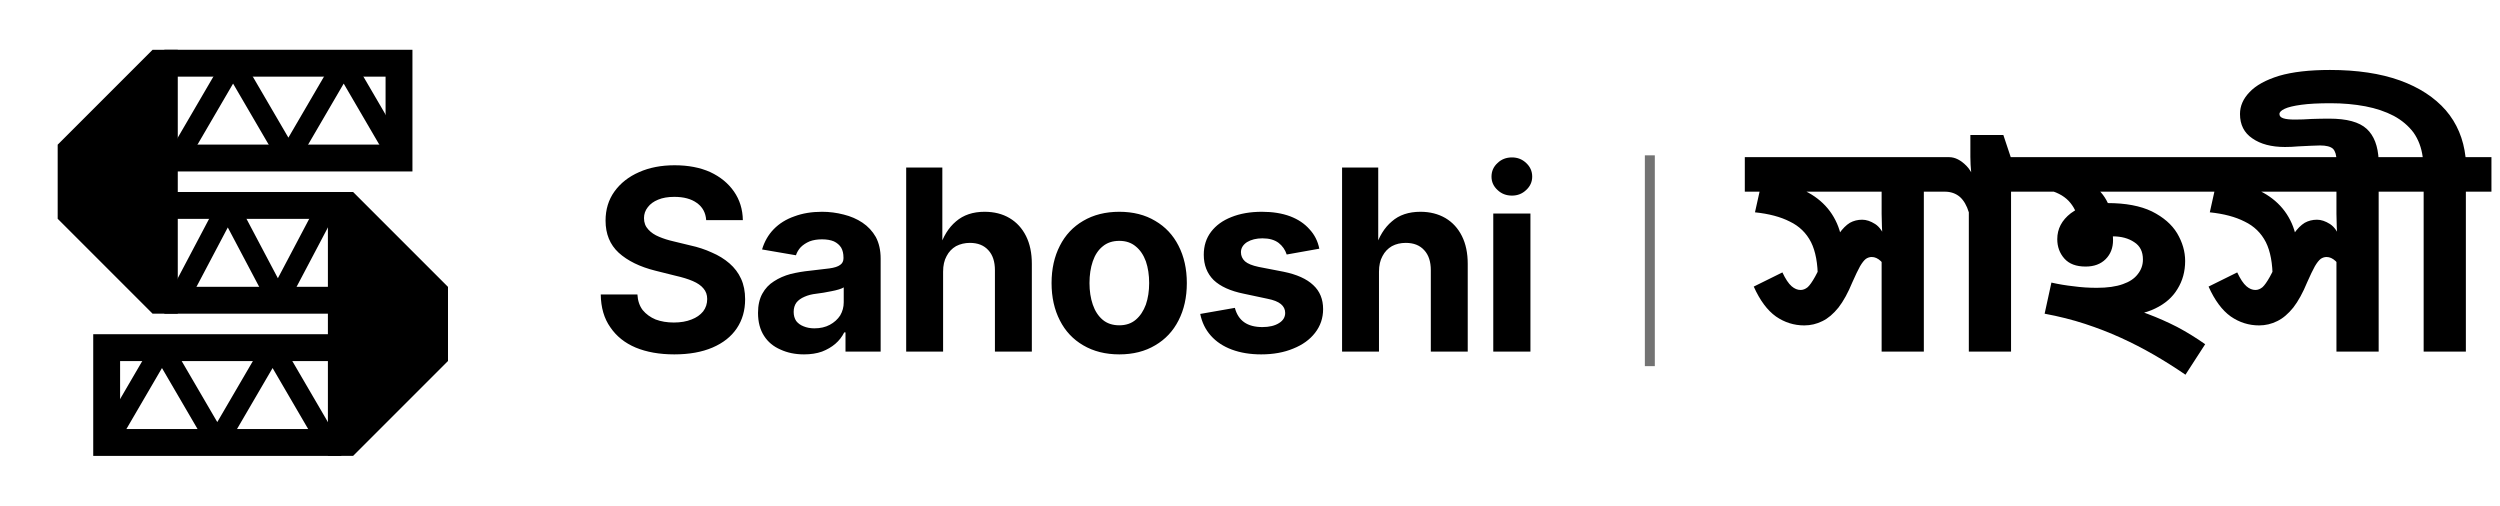
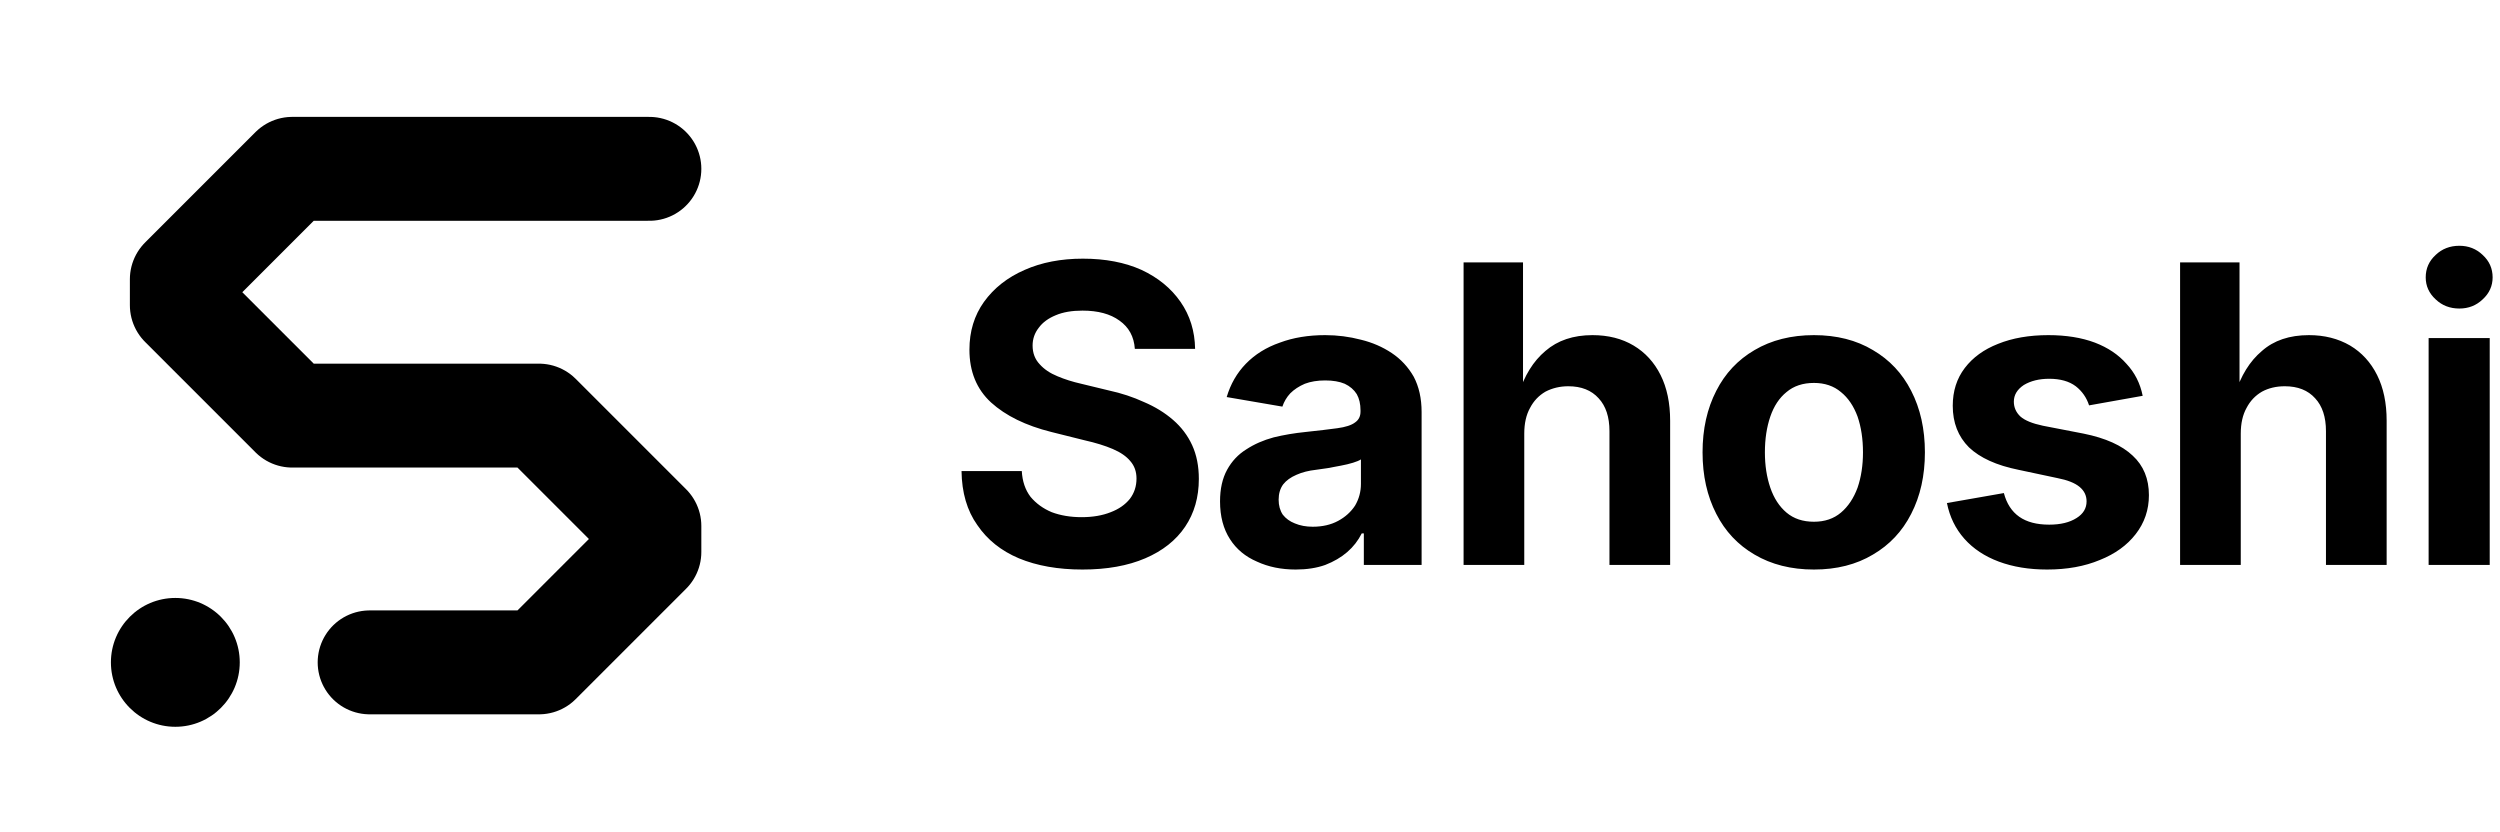
- <svg xmlns="http://www.w3.org/2000/svg" viewBox="0 0 316.41 64" width="316.41" height="64" role="img" aria-label="Sahoshi (সাহসী)">
+ <svg xmlns="http://www.w3.org/2000/svg" viewBox="0 0 192.49 64" width="192.49" height="64" role="img" aria-label="Sahoshi" fill="currentColor">
  <g transform="translate(0 0) scale(1)">
-     <path d="M22.5 40.2L22.5 6.3L19.31 6.3L7.3 18.31L7.3 27.69L19.31 39.7L22.5 39.7L22.5 40.2ZM41.5 23.8L41.5 57.7L44.69 57.7L56.7 45.69L56.7 36.31L44.69 24.3L41.5 24.3L41.5 23.8Z" fill="currentColor" />
-     <path d="M22.5 8H50.5M22.5 20H50.5M22.5 26H41.5M22.5 38H41.5M13.5 44H41.5M13.5 56H41.5M50.5 8V20M13.5 44V56" fill="none" stroke="currentColor" stroke-width="3.4" stroke-linecap="square" />
-     <path d="M22.5 20L29.5 8L36.5 20L43.5 8L50.5 20M22.5 38L28.83 26L35.17 38L41.5 26M13.5 56L20.5 44L27.5 56L34.5 44L41.5 56" fill="none" stroke="currentColor" stroke-width="2.6" stroke-linecap="round" stroke-linejoin="round" />
+     <path d="M50 13L22.5 13L14 21.5L14 23.5L22.5 32L41.5 32L50 40.5L50 42.5L41.5 51L28.46 51" fill="none" stroke="currentColor" stroke-width="8" stroke-linecap="round" stroke-linejoin="round" />
+     <circle cx="13.5" cy="51" r="4.96" fill="currentColor" />
  </g>
-   <path transform="translate(74.69 44.5) scale(0.32)" d="M33.3 1.1Q24.5 1.1 18 -1.6Q11.6 -4.3 8 -9.6Q4.3 -14.8 4.2 -22.6H18.7Q18.9 -18.9 20.8 -16.4Q22.8 -14 25.9 -12.7Q29.1 -11.5 33.1 -11.5Q37.1 -11.5 40.1 -12.7Q43 -13.8 44.7 -15.9Q46.3 -18 46.3 -20.8Q46.3 -23.3 44.8 -25Q43.4 -26.7 40.6 -27.9Q37.8 -29.1 33.8 -30L25.8 -32Q16.6 -34.3 11.3 -39.1Q6.1 -43.9 6.1 -51.8Q6.1 -58.4 9.6 -63.3Q13.2 -68.3 19.4 -71Q25.5 -73.7 33.4 -73.7Q41.5 -73.7 47.5 -71Q53.5 -68.2 56.9 -63.3Q60.3 -58.4 60.4 -52H45.9Q45.6 -56.4 42.2 -58.8Q38.9 -61.2 33.3 -61.2Q29.5 -61.2 26.9 -60.1Q24.2 -59 22.8 -57.1Q21.3 -55.2 21.3 -52.8Q21.3 -50.1 23 -48.3Q24.6 -46.5 27.3 -45.4Q29.9 -44.3 33 -43.6L39.6 -42Q44.2 -41 48.1 -39.2Q52.1 -37.5 55.1 -34.9Q58.1 -32.3 59.7 -28.8Q61.3 -25.3 61.3 -20.7Q61.3 -14.1 58 -9.2Q54.7 -4.3 48.4 -1.6Q42.1 1.1 33.3 1.1ZM84.6 1.1Q79.4 1.1 75.3 -0.8Q71.1 -2.6 68.8 -6.2Q66.4 -9.9 66.4 -15.3Q66.4 -19.8 68.1 -22.9Q69.8 -26 72.7 -27.8Q75.6 -29.7 79.3 -30.7Q83 -31.6 87 -32Q91.7 -32.5 94.6 -32.9Q97.6 -33.3 98.9 -34.3Q100.2 -35.2 100.2 -36.9V-37.2Q100.2 -39.5 99.3 -41.1Q98.3 -42.7 96.4 -43.6Q94.5 -44.4 91.7 -44.4Q88.9 -44.4 86.8 -43.6Q84.7 -42.7 83.3 -41.3Q82 -39.9 81.4 -38.1L68 -40.4Q69.4 -45.1 72.6 -48.4Q75.9 -51.8 80.8 -53.5Q85.6 -55.3 91.7 -55.3Q96.1 -55.3 100.3 -54.2Q104.4 -53.2 107.7 -51Q111 -48.8 113 -45.3Q114.9 -41.7 114.9 -36.8V0H101V-7.6H100.5Q99.2 -5 97 -3.1Q94.8 -1.2 91.7 -0Q88.6 1.1 84.6 1.1ZM88.7 -9.2Q92.2 -9.2 94.8 -10.6Q97.4 -12 98.9 -14.3Q100.3 -16.7 100.3 -19.5V-25.4Q99.7 -25 98.4 -24.6Q97.1 -24.2 95.5 -23.9Q93.8 -23.6 92.3 -23.3Q90.7 -23.1 89.5 -22.9Q86.8 -22.6 84.8 -21.7Q82.7 -20.8 81.6 -19.4Q80.5 -17.9 80.5 -15.7Q80.5 -13.6 81.5 -12.1Q82.6 -10.7 84.4 -10Q86.3 -9.2 88.7 -9.2ZM139.6 -31.6V0H125V-72.8H139.3V-41H138.2Q140.3 -47.8 144.7 -51.5Q149.1 -55.3 156 -55.3Q161.7 -55.3 165.9 -52.8Q170.1 -50.3 172.4 -45.7Q174.7 -41.1 174.7 -34.7V0H160.1V-32.2Q160.1 -37.3 157.5 -40.1Q154.9 -43 150.2 -43Q147.2 -43 144.7 -41.7Q142.3 -40.3 141 -37.8Q139.6 -35.3 139.6 -31.6ZM209.3 1.1Q201.1 1.1 195 -2.5Q189 -6 185.8 -12.3Q182.5 -18.7 182.5 -27.1Q182.5 -35.5 185.8 -41.9Q189 -48.2 195 -51.7Q201.1 -55.3 209.3 -55.3Q217.5 -55.3 223.5 -51.7Q229.5 -48.2 232.7 -41.9Q236 -35.5 236 -27.1Q236 -18.7 232.7 -12.3Q229.5 -6 223.5 -2.5Q217.5 1.1 209.3 1.1ZM209.3 -10.4Q213.2 -10.4 215.8 -12.6Q218.4 -14.8 219.8 -18.6Q221.1 -22.4 221.1 -27.1Q221.1 -31.9 219.8 -35.7Q218.4 -39.5 215.8 -41.6Q213.2 -43.8 209.3 -43.8Q205.3 -43.8 202.7 -41.6Q200.1 -39.5 198.8 -35.7Q197.5 -31.9 197.5 -27.1Q197.5 -22.4 198.8 -18.6Q200.1 -14.8 202.7 -12.6Q205.3 -10.4 209.3 -10.4ZM265.4 1.1Q258.9 1.1 253.8 -0.8Q248.7 -2.7 245.5 -6.3Q242.3 -9.9 241.3 -14.9L255 -17.3Q256 -13.5 258.7 -11.6Q261.4 -9.7 265.9 -9.7Q270 -9.7 272.5 -11.3Q274.9 -12.8 274.9 -15.3Q274.9 -17.4 273.2 -18.8Q271.5 -20.2 267.9 -20.9L258.5 -22.9Q250.6 -24.5 246.6 -28.3Q242.7 -32.2 242.7 -38.3Q242.7 -43.6 245.6 -47.4Q248.5 -51.2 253.6 -53.2Q258.8 -55.3 265.7 -55.3Q272.1 -55.3 276.9 -53.5Q281.6 -51.7 284.5 -48.4Q287.5 -45.2 288.4 -40.7L275.5 -38.4Q274.6 -41.2 272.3 -43Q269.9 -44.8 265.9 -44.8Q262.3 -44.8 259.8 -43.3Q257.4 -41.7 257.4 -39.3Q257.4 -37.2 259 -35.7Q260.6 -34.3 264.4 -33.5L274.2 -31.6Q282.1 -30 286 -26.3Q289.9 -22.7 289.9 -16.8Q289.9 -11.5 286.7 -7.4Q283.6 -3.4 278.1 -1.2Q272.6 1.1 265.4 1.1ZM312 -31.6V0H297.4V-72.8H311.7V-41H310.6Q312.7 -47.8 317.1 -51.5Q321.4 -55.3 328.4 -55.3Q334 -55.3 338.3 -52.8Q342.5 -50.3 344.8 -45.7Q347.1 -41.1 347.1 -34.7V0H332.5V-32.2Q332.5 -37.3 329.9 -40.1Q327.3 -43 322.6 -43Q319.5 -43 317.1 -41.7Q314.7 -40.3 313.4 -37.8Q312 -35.3 312 -31.6ZM357.2 0V-54.6H371.9V0ZM364.6 -61.7Q361.2 -61.7 358.9 -63.9Q356.5 -66.1 356.5 -69.2Q356.5 -72.4 358.9 -74.6Q361.2 -76.8 364.6 -76.8Q367.9 -76.8 370.2 -74.6Q372.6 -72.4 372.6 -69.2Q372.6 -66.1 370.2 -63.9Q367.9 -61.7 364.6 -61.7Z" fill="currentColor" />
-   <rect x="208.18" y="19.66" width="1.26" height="26.68" fill="currentColor" opacity=".55" />
-   <path transform="translate(221.22 44.5) scale(0.39)" d="M43.4 0V-33.8H45.9V-25.4Q44.5 -28.1 43.1 -29.4Q41.7 -30.7 40.2 -30.7Q39.2 -30.7 38.3 -30.1Q37.4 -29.4 36.4 -27.7Q35.4 -25.9 33.9 -22.5Q31.8 -17.4 29.4 -14.3Q26.9 -11.2 24.2 -9.9Q21.4 -8.5 18.3 -8.5Q13.3 -8.5 9.1 -11.4Q4.9 -14.4 1.9 -21.1L11.2 -25.7Q12.7 -22.5 14.2 -21.2Q15.6 -20 17.1 -20Q18.3 -20 19.4 -20.9Q20.4 -21.8 21.8 -24.3Q23.2 -26.8 25.1 -31.5L26.2 -31.8Q27.9 -35.9 29.6 -38.3Q31.3 -40.7 33.1 -41.8Q34.9 -42.8 37.1 -42.8Q39.1 -42.8 41.3 -41.4Q43.5 -40 44.9 -36.1L43.8 -36.2Q43.6 -38.1 43.5 -40.5Q43.4 -43 43.4 -44.7V-51.9H-1V-63.1H65.4V-51.9H57.1V0ZM22.7 -23.6Q22.7 -31.1 20.5 -35.5Q18.2 -40 13.6 -42.2Q9.1 -44.5 2.3 -45.2L4.5 -55.1Q10.4 -55.1 15.2 -53.5Q20 -51.9 23.5 -48.9Q27 -45.9 28.9 -41.6Q30.8 -37.3 30.8 -31.9ZM93.7 -63.1V-51.9H85.4V0H71.7V-45.2Q70.7 -48.5 68.8 -50.2Q66.8 -51.9 63.9 -51.9H63.4V-63.1H65.3Q68.2 -63.1 71 -60.2Q73.8 -57.3 74.2 -51.5H73Q72.7 -54.6 72.5 -57.7Q72.2 -60.8 72.2 -63.2V-70.3H82.9L85.3 -63.1ZM142 7.5Q136.9 4 131.7 1Q126.5 -2 121 -4.5Q115.5 -7 109.4 -9Q103.3 -11 96.3 -12.3L98.5 -22.4Q102 -21.6 105.7 -21.2Q109.3 -20.7 113.2 -20.7Q118.4 -20.7 121.7 -21.9Q124.9 -23 126.5 -25.1Q128.2 -27.2 128.2 -29.9Q128.2 -33.7 125.4 -35.5Q122.6 -37.4 118.4 -37.4Q116.3 -37.4 114.9 -37Q113.5 -36.6 112.8 -35.8Q112.2 -34.9 112.2 -33.5L102 -34.8Q102 -36.6 103.6 -38.6Q105.1 -40.6 108.6 -42Q112 -43.3 117.4 -43.3Q117.9 -41.9 118.2 -40Q118.5 -38.1 118.5 -36.2Q118.5 -32.4 116.1 -30Q113.7 -27.6 109.6 -27.6Q105 -27.6 102.7 -30.2Q100.4 -32.8 100.4 -36.5Q100.4 -41.5 104.8 -44.9Q109.2 -48.2 116.7 -48.2Q125.5 -48.2 131.1 -45.5Q136.7 -42.7 139.3 -38.4Q141.9 -34 141.9 -29.4Q141.9 -24.3 139.4 -20.3Q137 -16.3 132.2 -14Q127.3 -11.6 120.2 -11.6L120.1 -15.2Q124.9 -14.1 129.8 -12.2Q134.6 -10.4 139.3 -8Q144 -5.5 148.4 -2.4ZM107 -43Q106.6 -46.2 104.1 -48.9Q101.5 -51.6 96.8 -52.6L107.6 -56.1Q112.8 -54.1 115.2 -50.9Q117.7 -47.6 118.1 -43.3ZM91.7 -51.9V-63.1H148.6V-51.9ZM191 0V-33.8H193.5V-25.4Q192.1 -28.1 190.7 -29.4Q189.3 -30.7 187.8 -30.7Q186.8 -30.7 185.9 -30.1Q185 -29.4 184 -27.7Q183 -25.9 181.5 -22.5Q179.4 -17.4 177 -14.3Q174.5 -11.2 171.8 -9.9Q169 -8.5 165.9 -8.5Q160.9 -8.5 156.7 -11.4Q152.5 -14.4 149.5 -21.1L158.8 -25.7Q160.3 -22.5 161.8 -21.2Q163.2 -20 164.7 -20Q165.9 -20 167 -20.9Q168 -21.8 169.4 -24.3Q170.8 -26.8 172.7 -31.5L173.8 -31.8Q175.5 -35.9 177.2 -38.3Q178.9 -40.7 180.7 -41.8Q182.5 -42.8 184.7 -42.8Q186.7 -42.8 188.9 -41.4Q191.1 -40 192.5 -36.1L191.4 -36.2Q191.2 -38.1 191.1 -40.5Q191 -43 191 -44.7V-51.9H146.6V-63.1H213V-51.9H204.7V0ZM170.3 -23.6Q170.3 -31.1 168.1 -35.5Q165.8 -40 161.2 -42.2Q156.7 -44.5 149.9 -45.2L152.1 -55.1Q158 -55.1 162.8 -53.5Q167.6 -51.9 171.1 -48.9Q174.6 -45.9 176.5 -41.6Q178.4 -37.3 178.4 -31.9ZM219.3 0V-51.9H211V-63.1H219Q218.4 -67.7 216 -71.1Q213.5 -74.4 209.6 -76.5Q205.6 -78.6 200.4 -79.6Q195.1 -80.6 189.1 -80.6Q183.2 -80.6 179.6 -80.1Q175.9 -79.6 174.2 -78.8Q172.5 -78 172.5 -77.1Q172.5 -76.1 173.8 -75.7Q175 -75.3 177.5 -75.3Q180.1 -75.3 183 -75.5Q185.9 -75.6 188.7 -75.6Q197.2 -75.6 200.8 -72.3Q204.4 -69 204.7 -62.1L204.8 -60.6H191V-62.1Q191 -64.6 189.9 -65.8Q188.7 -66.9 185.7 -66.9Q184.6 -66.9 182.7 -66.8Q180.8 -66.7 178.6 -66.6Q176.4 -66.4 174.3 -66.4Q167.7 -66.4 163.7 -69.2Q159.7 -71.9 159.7 -77.1Q159.7 -81 162.8 -84.2Q165.9 -87.5 172.4 -89.5Q178.9 -91.4 188.9 -91.4Q202.1 -91.4 211.6 -88Q221 -84.6 226.5 -78.3Q231.9 -72 232.9 -63.1H241.3V-51.9H233V0Z" fill="currentColor" />
+   <path transform="translate(72.69 43.5) scale(0.32)" d="M33.3 1.1Q24.5 1.1 18 -1.6Q11.6 -4.3 8 -9.6Q4.3 -14.8 4.2 -22.6H18.7Q18.9 -18.9 20.8 -16.4Q22.8 -14 25.9 -12.7Q29.1 -11.5 33.1 -11.5Q37.1 -11.5 40.1 -12.7Q43 -13.8 44.7 -15.9Q46.3 -18 46.3 -20.8Q46.3 -23.3 44.8 -25Q43.4 -26.7 40.6 -27.9Q37.8 -29.1 33.8 -30L25.8 -32Q16.6 -34.3 11.3 -39.1Q6.1 -43.9 6.1 -51.8Q6.1 -58.4 9.6 -63.3Q13.2 -68.3 19.4 -71Q25.5 -73.7 33.4 -73.7Q41.5 -73.7 47.5 -71Q53.5 -68.2 56.9 -63.3Q60.3 -58.4 60.4 -52H45.9Q45.6 -56.4 42.2 -58.8Q38.9 -61.2 33.3 -61.2Q29.5 -61.2 26.9 -60.1Q24.2 -59 22.8 -57.1Q21.3 -55.2 21.3 -52.8Q21.3 -50.1 23 -48.3Q24.6 -46.5 27.3 -45.4Q29.9 -44.3 33 -43.6L39.6 -42Q44.2 -41 48.1 -39.2Q52.1 -37.5 55.1 -34.9Q58.1 -32.3 59.7 -28.8Q61.3 -25.3 61.3 -20.7Q61.3 -14.1 58 -9.2Q54.7 -4.3 48.4 -1.6Q42.1 1.1 33.3 1.1ZM84.6 1.1Q79.4 1.1 75.3 -0.8Q71.1 -2.6 68.8 -6.2Q66.4 -9.9 66.4 -15.3Q66.4 -19.8 68.1 -22.9Q69.8 -26 72.7 -27.8Q75.6 -29.7 79.3 -30.7Q83 -31.6 87 -32Q91.7 -32.5 94.6 -32.9Q97.6 -33.3 98.9 -34.3Q100.2 -35.2 100.2 -36.9V-37.2Q100.2 -39.5 99.3 -41.1Q98.3 -42.7 96.4 -43.6Q94.5 -44.4 91.7 -44.4Q88.9 -44.4 86.8 -43.6Q84.7 -42.7 83.3 -41.3Q82 -39.9 81.4 -38.1L68 -40.4Q69.4 -45.1 72.6 -48.4Q75.9 -51.8 80.8 -53.5Q85.6 -55.3 91.7 -55.3Q96.1 -55.3 100.3 -54.2Q104.4 -53.2 107.7 -51Q111 -48.8 113 -45.3Q114.9 -41.7 114.9 -36.8V0H101V-7.6H100.5Q99.2 -5 97 -3.1Q94.8 -1.2 91.7 -0Q88.6 1.1 84.6 1.1ZM88.7 -9.2Q92.2 -9.2 94.8 -10.6Q97.4 -12 98.9 -14.3Q100.3 -16.7 100.3 -19.5V-25.4Q99.7 -25 98.4 -24.6Q97.1 -24.2 95.5 -23.9Q93.8 -23.6 92.3 -23.3Q90.7 -23.1 89.5 -22.9Q86.8 -22.6 84.8 -21.7Q82.7 -20.8 81.6 -19.4Q80.5 -17.9 80.5 -15.7Q80.5 -13.6 81.5 -12.1Q82.6 -10.7 84.4 -10Q86.3 -9.2 88.7 -9.2ZM139.6 -31.6V0H125V-72.8H139.3V-41H138.2Q140.3 -47.8 144.7 -51.5Q149.1 -55.3 156 -55.3Q161.7 -55.3 165.9 -52.8Q170.1 -50.3 172.4 -45.7Q174.7 -41.1 174.7 -34.7V0H160.1V-32.2Q160.1 -37.3 157.5 -40.1Q154.9 -43 150.2 -43Q147.2 -43 144.7 -41.7Q142.3 -40.3 141 -37.8Q139.6 -35.3 139.6 -31.6ZM209.3 1.1Q201.1 1.1 195 -2.5Q189 -6 185.8 -12.3Q182.5 -18.7 182.5 -27.1Q182.5 -35.5 185.8 -41.9Q189 -48.2 195 -51.7Q201.1 -55.3 209.3 -55.3Q217.5 -55.3 223.5 -51.7Q229.5 -48.2 232.7 -41.9Q236 -35.5 236 -27.1Q236 -18.7 232.7 -12.3Q229.5 -6 223.5 -2.5Q217.5 1.1 209.3 1.1ZM209.3 -10.4Q213.2 -10.4 215.8 -12.6Q218.4 -14.8 219.8 -18.6Q221.1 -22.4 221.1 -27.1Q221.1 -31.9 219.8 -35.7Q218.4 -39.5 215.8 -41.6Q213.2 -43.8 209.3 -43.8Q205.3 -43.8 202.7 -41.6Q200.1 -39.5 198.8 -35.7Q197.5 -31.9 197.5 -27.1Q197.5 -22.4 198.8 -18.6Q200.1 -14.8 202.7 -12.6Q205.3 -10.4 209.3 -10.4ZM265.4 1.1Q258.9 1.1 253.8 -0.8Q248.7 -2.7 245.5 -6.3Q242.3 -9.9 241.3 -14.9L255 -17.3Q256 -13.5 258.7 -11.6Q261.4 -9.7 265.9 -9.7Q270 -9.7 272.5 -11.3Q274.9 -12.8 274.9 -15.3Q274.9 -17.4 273.2 -18.8Q271.5 -20.2 267.9 -20.9L258.5 -22.9Q250.6 -24.5 246.6 -28.3Q242.7 -32.2 242.7 -38.3Q242.7 -43.6 245.6 -47.4Q248.5 -51.2 253.6 -53.2Q258.8 -55.3 265.7 -55.3Q272.1 -55.3 276.9 -53.5Q281.6 -51.7 284.5 -48.4Q287.5 -45.2 288.4 -40.7L275.5 -38.4Q274.6 -41.2 272.3 -43Q269.9 -44.8 265.9 -44.8Q262.3 -44.8 259.8 -43.3Q257.4 -41.7 257.4 -39.3Q257.4 -37.2 259 -35.7Q260.6 -34.3 264.4 -33.5L274.2 -31.6Q282.1 -30 286 -26.3Q289.9 -22.7 289.9 -16.8Q289.9 -11.5 286.7 -7.4Q283.6 -3.4 278.1 -1.2Q272.6 1.1 265.4 1.1ZM312 -31.6V0H297.4V-72.8H311.7V-41H310.6Q312.7 -47.8 317.1 -51.5Q321.4 -55.3 328.4 -55.3Q334 -55.3 338.3 -52.8Q342.5 -50.3 344.8 -45.7Q347.1 -41.1 347.1 -34.7V0H332.5V-32.2Q332.5 -37.3 329.9 -40.1Q327.3 -43 322.6 -43Q319.5 -43 317.1 -41.7Q314.7 -40.3 313.4 -37.8Q312 -35.3 312 -31.6ZM357.2 0V-54.6H371.9V0ZM364.6 -61.7Q361.2 -61.7 358.9 -63.9Q356.5 -66.1 356.5 -69.2Q356.5 -72.4 358.9 -74.6Q361.2 -76.8 364.6 -76.8Q367.9 -76.8 370.2 -74.6Q372.6 -72.4 372.6 -69.2Q372.6 -66.1 370.2 -63.9Q367.9 -61.7 364.6 -61.7Z" fill="currentColor" />
</svg>
